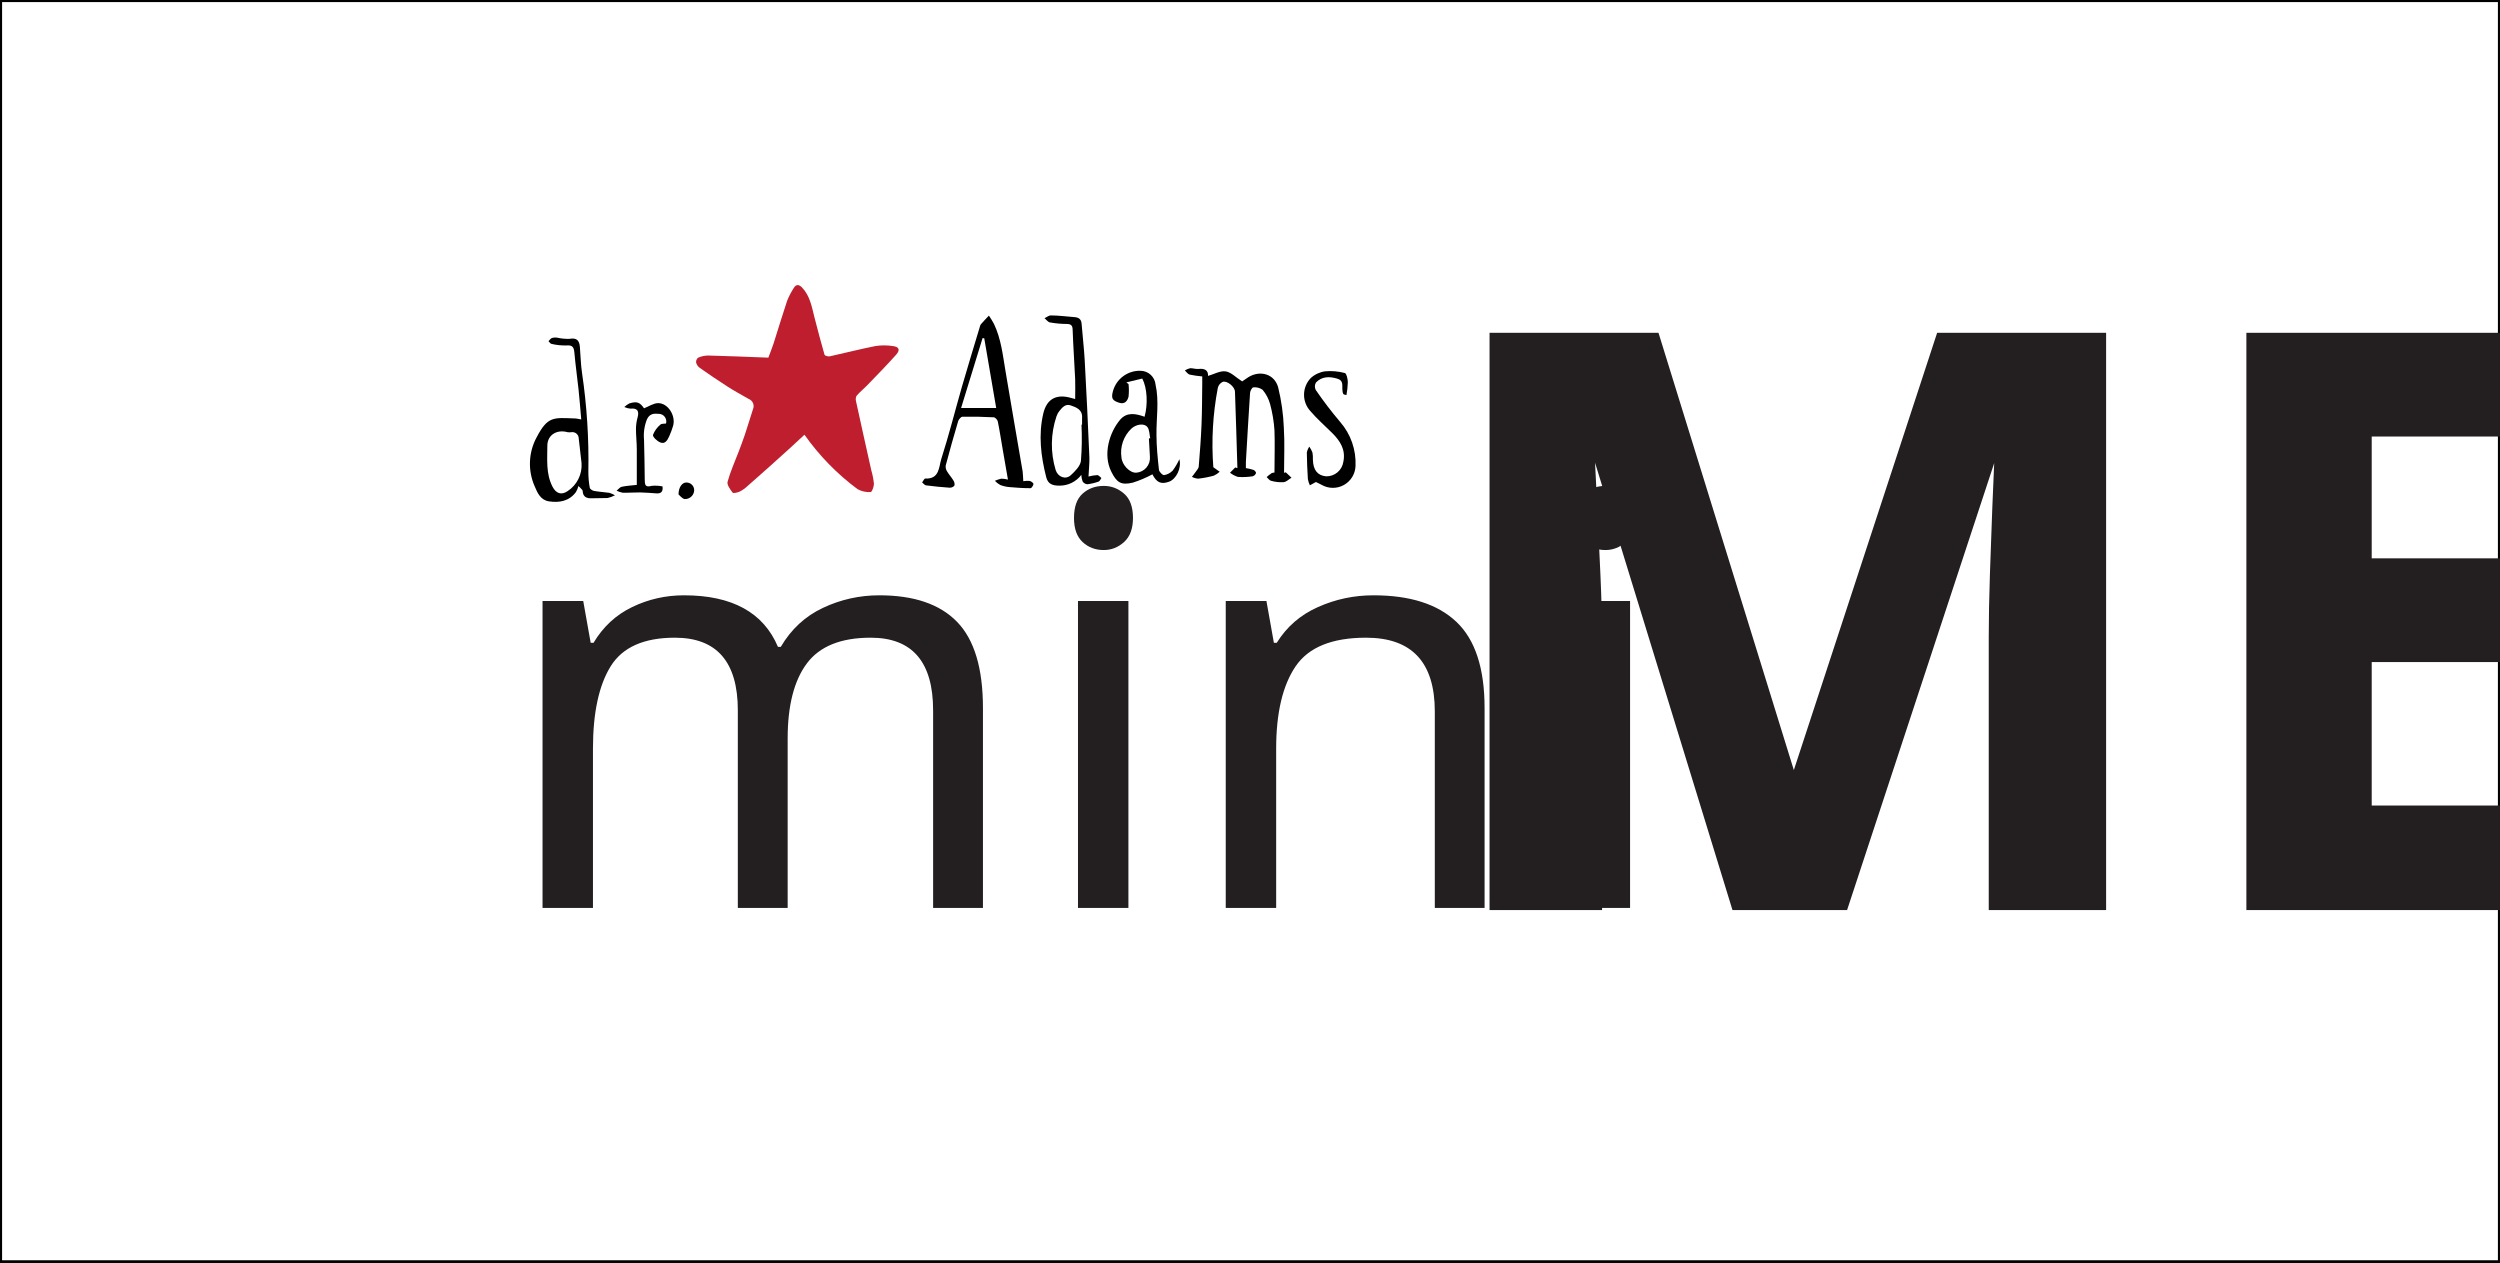
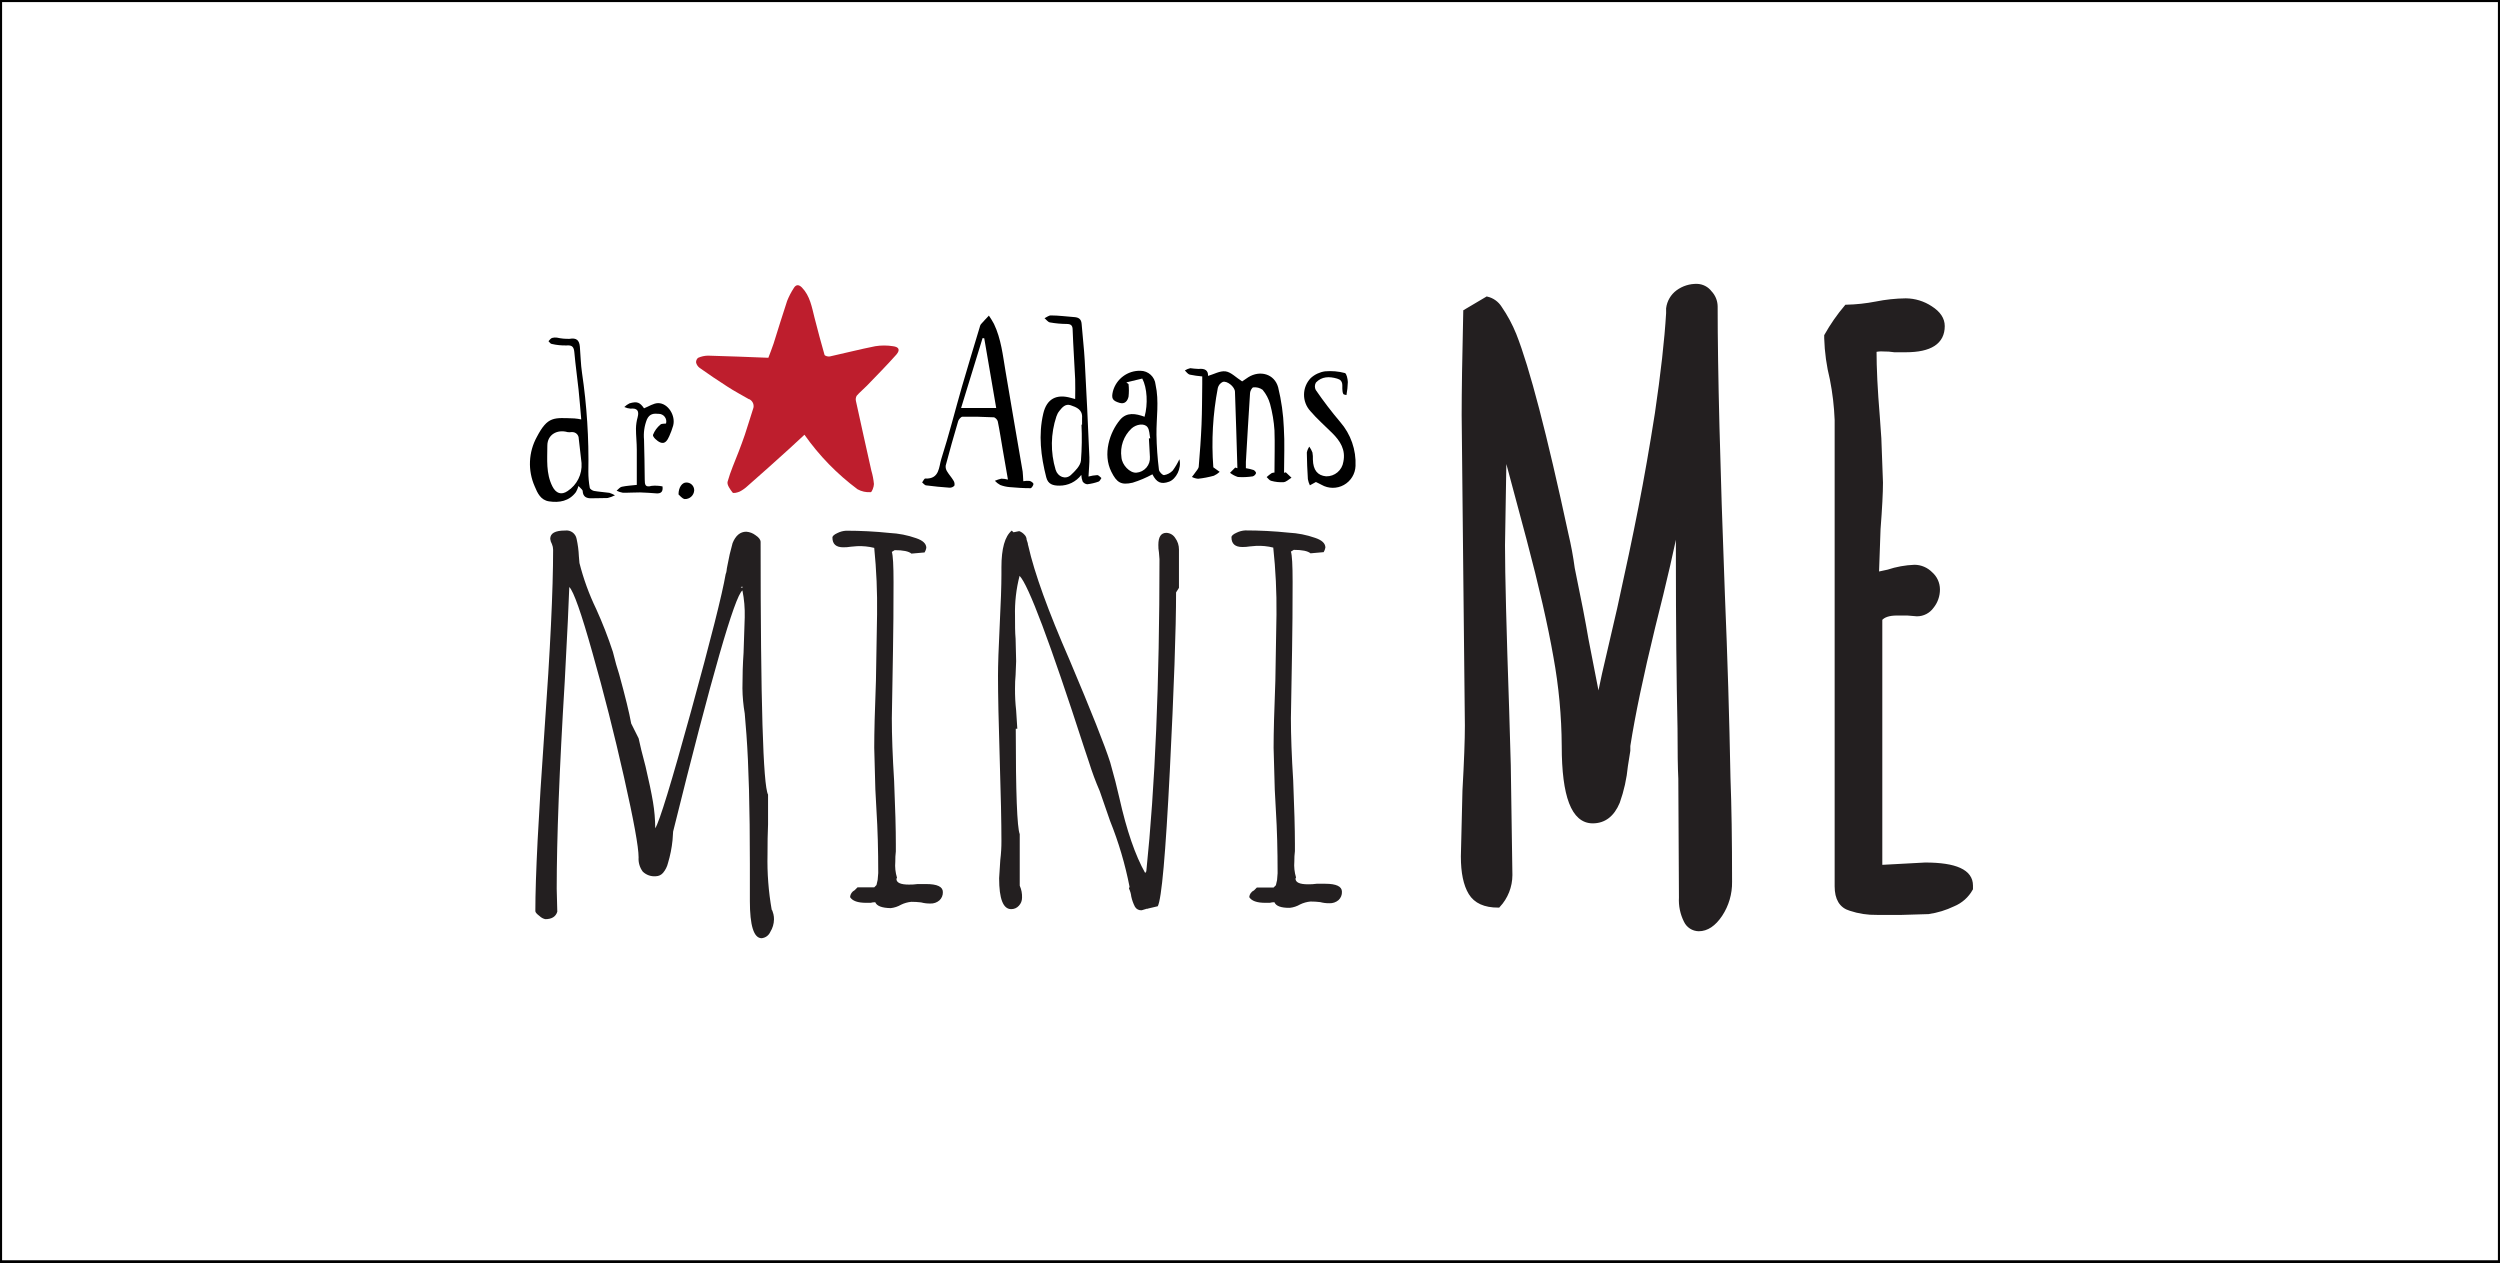
<svg xmlns="http://www.w3.org/2000/svg" id="Layer_2" data-name="Layer 2" viewBox="0 0 598.07 301.99">
  <defs>
-     <style>.cls-1{fill:#fff;stroke:#000;}.cls-1,.cls-5{stroke-miterlimit:10;}.cls-2{fill:#be1e2d;}.cls-3{font-size:137px;fill:#231f20;font-family:AmaticSC-Regular, Amatic SC;}.cls-4{font-size:204.93px;letter-spacing:-0.11em;}.cls-4,.cls-5{font-family:AmaticSC-Bold, Amatic SC;font-weight:700;}.cls-5{stroke:#231f20;font-size:192px;}</style>
+     <style>.cls-1{fill:#fff;stroke:#000;}.cls-1,.cls-5{stroke-miterlimit:10;}.cls-2{fill:#be1e2d;}.cls-3{isolation:isolate;}.cls-4{fill:#231f20;}.cls-5{fill:none;stroke:#231f20;}</style>
  </defs>
  <rect class="cls-1" width="598.07" height="301.99" />
  <g id="winner">
-     <path class="cls-2" d="M192.45,104c-1.27,1.17-2.41,2.25-3.58,3.31-3.32,3-6.64,6-10,8.93a8.11,8.11,0,0,1-1.87,1.34c-.53.25-1.56.5-1.74.26-.58-.75-1.4-1.87-1.2-2.6.68-2.47,1.75-4.84,2.67-7.24.5-1.32,1-2.63,1.46-4,.68-2,1.27-4.07,1.94-6.1a1.83,1.83,0,0,0-1-2.45c-1.73-1-3.46-1.91-5.13-3-2.24-1.42-4.43-2.93-6.61-4.46a2.26,2.26,0,0,1-.86-1.25,1.31,1.31,0,0,1,.46-1.16,6.1,6.1,0,0,1,2.39-.53c4.73.12,9.46.32,14.43.51.36-1,.86-2.16,1.25-3.38,1.09-3.41,2.11-6.85,3.25-10.24a18.34,18.34,0,0,1,1.55-3c.57-1,1.29-.91,2-.17,1.93,2,2.35,4.67,3,7.22.77,3,1.54,5.93,2.39,8.87.07.24.85.47,1.23.39,3.65-.8,7.27-1.74,10.93-2.46a13.44,13.44,0,0,1,4.2,0c1.46.18,1.78.88.83,2-2.27,2.56-4.69,5-7.06,7.46-.79.82-1.69,1.53-2.43,2.39a1.7,1.7,0,0,0-.18,1.29c1.2,5.55,2.45,11.08,3.68,16.62a17.32,17.32,0,0,1,.62,3.21c0,.68-.49,1.95-.77,1.95a5.64,5.64,0,0,1-3.15-.69A57.5,57.5,0,0,1,192.45,104Z" />
-     <path d="M297.16,91.24c.26-.17.86-.59,1.47-1,2.81-1.75,6.26-.79,7.14,2.42a48.55,48.55,0,0,1,1.36,9.7c.23,3.57.05,7.17.05,10.75l.42-.12,1.36,1.29c-.62.37-1.22,1-1.88,1.07a8.87,8.87,0,0,1-3-.33c-.4-.09-.71-.58-1.06-.89a11.36,11.36,0,0,1,1.17-.93,1.66,1.66,0,0,1,.7-.15c0-3.46.12-6.78,0-10.09a32.24,32.24,0,0,0-1.05-6.31,9.05,9.05,0,0,0-1.79-3.4,3.19,3.19,0,0,0-2.23-.58c-.27,0-.74.83-.77,1.31-.37,5.5-.67,11-1,16.52,0,.46,0,.93,0,1.48a13.07,13.07,0,0,1,1.84.44c.27.11.65.58.59.75a1.26,1.26,0,0,1-.79.77,15.7,15.7,0,0,1-3.55.15,6,6,0,0,1-1.89-1l1.25-1.26.52.16c-.19-6.09-.35-12.17-.58-18.26,0-1.18-1.86-2.71-2.91-2.39a2.13,2.13,0,0,0-1.19,1.43,72.07,72.07,0,0,0-1.08,19l1.52,1.09a5.29,5.29,0,0,1-1.39.93,24.21,24.21,0,0,1-3.76.72,3.93,3.93,0,0,1-1.49-.43c.28-.37.58-.72.83-1.1s.76-.89.8-1.37c.28-3.35.53-6.71.67-10.06s.12-6.45.17-9.68c0-.56,0-1.13,0-1.82a26,26,0,0,1-3-.43c-.44-.12-.78-.62-1.16-1a4.33,4.33,0,0,1,1.29-.54c.67,0,1.36.25,2,.18,1.5-.16,2.32.34,2.26,1.67,1.41-.41,2.86-1.26,4.18-1.09S295.7,90.33,297.16,91.24Z" />
-     <path d="M244.8,115.12a5.25,5.25,0,0,1,1.52-.07c.36.08.9.47.91.74s-.44,1-.69,1c-1.68,0-3.37-.11-5-.26a7.9,7.9,0,0,1-2.26-.51,5.23,5.23,0,0,1-1.28-1,8.27,8.27,0,0,1,1.55-.51,6.49,6.49,0,0,1,1.58.22c-.44-2.55-.84-4.84-1.24-7.13s-.73-4.53-1.19-6.77c-.08-.42-.63-1-1-1q-3.72-.2-7.46-.14c-.33,0-.84.6-1,1q-1.58,5.31-3,10.68a2.09,2.09,0,0,0,.32,1.39c.45.76,1.07,1.42,1.52,2.18a1.56,1.56,0,0,1,.24,1.24,1.44,1.44,0,0,1-1.16.49q-2.79-.19-5.56-.55c-.37,0-.69-.47-1-.71.26-.33.53-1,.78-.93,3.41.16,3.21-2.82,3.81-4.7,1.82-5.7,3.28-11.51,4.93-17.26,1.37-4.74,2.82-9.47,4.24-14.2a2.14,2.14,0,0,1,.28-.73c.62-.71,1.28-1.39,1.93-2.09a22.42,22.42,0,0,1,1.22,2c1.71,3.58,2.11,7.48,2.76,11.32,1.33,8,2.74,16,4.1,24C244.73,113.45,244.73,114.17,244.8,115.12Zm-9.34-34.19-.4-.05-5.14,16.73h8.4Z" />
-     <path d="M147.12,118.49a8.13,8.13,0,0,1-1.76.65c-1.24.07-2.5,0-3.74.06s-2.16-.28-2.23-1.75c0-.21-.24-.42-1-1.19a6.33,6.33,0,0,1-.61,1.46c-1.63,2.19-4,2.59-6.44,2.22-2-.3-2.77-2-3.42-3.58a13.32,13.32,0,0,1,.51-11.84c2.62-5,4.06-4.59,9-4.42.45,0,.9.13,1.62.24-.22-2.49-.4-4.8-.64-7.11-.31-2.94-.74-5.88-1-8.84-.11-1.27-.41-1.88-1.87-1.75a13.82,13.82,0,0,1-3.55-.36c-.29,0-.52-.43-.78-.66.28-.27.51-.64.84-.77a2.78,2.78,0,0,1,1.19-.08,11.86,11.86,0,0,0,3,.29c1.68-.31,2.35.36,2.48,1.88.18,2.08.2,4.17.51,6.23a142.82,142.82,0,0,1,1.52,23.65,20.93,20.93,0,0,0,.34,3.87c.06.31.65.68,1,.75,1.22.22,2.47.29,3.7.46A6.73,6.73,0,0,1,147.12,118.49Zm-8-7.71c-.22-2-.43-3.92-.67-5.87a1.53,1.53,0,0,0-1.76-1.52,2.82,2.82,0,0,1-.92,0c-2.5-.71-4.82.62-4.83,3.22,0,3.28-.37,6.66,1.22,9.79.84,1.64,2.12,2.13,3.63,1.09A7.37,7.37,0,0,0,139.12,110.78Z" />
-     <path d="M260.4,114a10.39,10.39,0,0,1,2.09-.34c.35,0,.67.45,1,.7-.22.29-.38.75-.67.85a12.23,12.23,0,0,1-2.72.64,1.53,1.53,0,0,1-1.1-.66,5,5,0,0,1-.32-1.58,6.49,6.49,0,0,1-5.28,2.57c-1.49,0-2.69-.33-3.11-2-1.28-5-1.91-10.16-.7-15.28.83-3.51,3.17-4.7,6.62-3.71l1,.27c0-1.64.06-3.19,0-4.74-.18-3.91-.46-7.81-.6-11.71,0-1.06-.3-1.5-1.4-1.51a23.83,23.83,0,0,1-4.05-.37c-.48-.09-.86-.68-1.28-1,.51-.24,1-.68,1.53-.67,1.87,0,3.74.27,5.61.4,1,.07,1.64.46,1.73,1.58.23,3,.59,5.9.75,8.86q.63,11.55,1.11,23.11C260.66,110.83,260.47,112.28,260.4,114Zm-1.68-12.41h.14c0-.52,0-1,0-1.56.16-2-1.3-2.57-2.75-3.06-1.23-.41-2,.51-2.66,1.34a4.12,4.12,0,0,0-.73,1.35,21.07,21.07,0,0,0-.19,12.74c.52,1.7,2.35,2.44,3.63,1.29,1-.93,2.28-2.19,2.43-3.44A67.37,67.37,0,0,0,258.72,101.56Z" />
-     <path d="M282.14,109.86c.58,2.19-.81,4.77-2.45,5.37-1.95.71-3,.2-4-1.76a26.87,26.87,0,0,1-4.72,2c-2.77.64-3.8,0-5.1-2.6-2.12-4.22-.41-9.47,2.07-12.43,1.62-1.93,3.78-1.5,5.87-.74.84-3,.63-6.93-.55-9.14l-3.81.92.53.41a13.71,13.71,0,0,1,0,3c-.23.95-.87,1.87-2.14,1.49-1.75-.52-2.05-1.08-1.6-2.77a6.64,6.64,0,0,1,6.59-4.91A3.65,3.65,0,0,1,276.44,92c.89,4,.17,8,.22,12,0,2.8.29,5.59.59,8.37.05.5.85,1.33,1.23,1.29a3.67,3.67,0,0,0,2.06-1.08A15.24,15.24,0,0,0,282.14,109.86Zm-7.29-5,.32,0c-.21-.91-.16-2-.67-2.69-.77-1-2.68-.68-3.8.33a7.88,7.88,0,0,0-2.42,6.91c.13,1.81,2,3.78,3.57,3.67a3.53,3.53,0,0,0,3.24-3.83C275,107.74,274.93,106.3,274.85,104.85Z" />
-     <path d="M314.8,115.31l-1.44.79a5.82,5.82,0,0,1-.48-1.48c-.13-2.11-.23-4.24-.25-6.36a4,4,0,0,1,.59-1.41,6.26,6.26,0,0,1,.75,1.39,7.46,7.46,0,0,1,.11,1.71c.06,2.5,1.11,3.81,3.16,4a4.07,4.07,0,0,0,4.13-3.49c.59-2.85-.74-4.94-2.62-6.82s-3.66-3.4-5.27-5.29a5.79,5.79,0,0,1,.09-7.91A6.42,6.42,0,0,1,317,88.83a13.53,13.53,0,0,1,4.73.41c.4.1.68,1.4.71,2.16a20.66,20.66,0,0,1-.33,3.11c-.26-.08-.63-.08-.76-.26a2.13,2.13,0,0,1-.2-.9c-.14-1.06.38-2.31-1.28-2.78-1.91-.55-3.65-.52-5.06.94a1.85,1.85,0,0,0-.05,1.77,93.17,93.17,0,0,0,5.86,7.68,15,15,0,0,1,3.66,10.51,5.42,5.42,0,0,1-8.13,4.51C315.67,115.71,315.14,115.48,314.8,115.31Z" />
-     <path d="M158.49,116.36c.16,1.22-.3,1.74-1.44,1.67-1.31-.08-2.62-.21-3.93-.23s-2.77.11-4.15.07a5.21,5.21,0,0,1-1.46-.48c.41-.33.77-.84,1.23-.94,1.17-.25,2.37-.31,3.6-.45,0-2.86,0-5.65,0-8.43,0-1.66-.2-3.33-.2-5a10.69,10.69,0,0,1,.4-2.75c.42-1.56-.13-2.23-1.69-2.06a4.33,4.33,0,0,1-1.5-.39,4.83,4.83,0,0,1,1.25-.88c1.82-.53,2.49-.23,3.47,1.19,1.17-.46,2.28-1.24,3.39-1.24,2.35,0,4.24,3,3.57,5.41a18.6,18.6,0,0,1-.92,2.49c-.41.92-1,2-2.16,1.5-.75-.3-1.84-1.33-1.74-1.8a6,6,0,0,1,1.79-2.47c.26-.26.87-.17,1.33-.25A1.82,1.82,0,0,0,157.56,99c-1.14-.11-2.16-.06-2.8,1.34a10.48,10.48,0,0,0-.69,4.87c.07,3.17.16,6.35.17,9.53,0,1.21.11,1.93,1.64,1.49A8.76,8.76,0,0,1,158.49,116.36Z" />
-     <path d="M162.32,118.28c0-1.73.89-2.87,1.87-2.85a1.84,1.84,0,0,1,1.88,1.89,2.19,2.19,0,0,1-2.29,2.07C163.14,119.25,162.63,118.53,162.32,118.28Z" />
+     <path class="cls-2" d="M192.45,104c-1.27,1.17-2.41,2.25-3.58,3.31-3.32,3-6.64,6-10,8.93a8.52,8.52,0,0,1-1.87,1.34c-.53.25-1.56.5-1.74.26-.58-.75-1.4-1.87-1.2-2.6.68-2.47,1.75-4.84,2.67-7.24.5-1.32,1-2.63,1.46-4,.68-2,1.27-4.07,1.94-6.1a1.84,1.84,0,0,0-.92-2.42l-.08,0c-1.73-1-3.46-1.91-5.13-3-2.24-1.42-4.43-2.93-6.61-4.46a2.28,2.28,0,0,1-.86-1.25,1.31,1.31,0,0,1,.46-1.16,6,6,0,0,1,2.39-.53c4.73.12,9.46.32,14.43.51.36-1,.86-2.16,1.25-3.38,1.09-3.41,2.11-6.85,3.25-10.24a17.74,17.74,0,0,1,1.55-3c.57-1,1.29-.91,2-.17,1.93,2,2.35,4.67,3,7.22.77,3,1.54,5.93,2.39,8.87.07.24.85.47,1.23.39,3.65-.8,7.27-1.74,10.93-2.46a13.45,13.45,0,0,1,4.2,0c1.46.18,1.78.88.83,2-2.27,2.56-4.69,5-7.06,7.46-.79.82-1.69,1.53-2.43,2.39a1.71,1.71,0,0,0-.18,1.29c1.2,5.55,2.45,11.08,3.68,16.62a16.71,16.71,0,0,1,.62,3.21c0,.68-.49,1.95-.77,1.95a5.67,5.67,0,0,1-3.15-.69A57.48,57.48,0,0,1,192.45,104Z" />
+     <path d="M297.16,91.24l1.47-1c2.81-1.75,6.26-.79,7.14,2.42a48.86,48.86,0,0,1,1.36,9.7c.23,3.57.05,7.17.05,10.75l.42-.12,1.36,1.29c-.62.37-1.22,1-1.88,1.07a8.93,8.93,0,0,1-3-.33c-.4-.09-.71-.58-1.06-.89a10.38,10.38,0,0,1,1.17-.93,1.69,1.69,0,0,1,.7-.15c0-3.46.12-6.78,0-10.09a32.11,32.11,0,0,0-1.05-6.31,9.12,9.12,0,0,0-1.79-3.4,3.22,3.22,0,0,0-2.23-.58c-.27,0-.74.83-.77,1.31-.37,5.5-.67,11-1,16.52V112a13,13,0,0,1,1.84.44c.27.11.65.58.59.75a1.26,1.26,0,0,1-.79.77,16.2,16.2,0,0,1-3.55.15,6.24,6.24,0,0,1-1.89-1l1.25-1.26.52.16c-.19-6.09-.35-12.17-.58-18.26,0-1.18-1.86-2.71-2.91-2.39a2.16,2.16,0,0,0-1.19,1.43,72.07,72.07,0,0,0-1.08,19l1.52,1.09a5.21,5.21,0,0,1-1.39.93,24,24,0,0,1-3.76.72,3.88,3.88,0,0,1-1.49-.43c.28-.37.58-.72.83-1.1s.76-.89.8-1.37c.28-3.35.53-6.71.67-10.06s.12-6.45.17-9.68V90.05a25.2,25.2,0,0,1-3-.43c-.44-.12-.78-.62-1.16-1a4.31,4.31,0,0,1,1.29-.54,20.06,20.06,0,0,0,2,.18c1.5-.16,2.32.34,2.26,1.67,1.41-.41,2.86-1.26,4.18-1.09S295.7,90.33,297.16,91.24Z" />
+     <path d="M244.8,115.12a5.16,5.16,0,0,1,1.52-.07c.36.08.9.47.91.74s-.44,1-.69,1c-1.68,0-3.37-.11-5-.26a8,8,0,0,1-2.26-.51,5,5,0,0,1-1.28-1,8.52,8.52,0,0,1,1.55-.51,6.54,6.54,0,0,1,1.58.22c-.44-2.55-.84-4.84-1.24-7.13s-.73-4.53-1.19-6.77c-.08-.42-.63-1-1-1q-3.72-.19-7.46-.14c-.33,0-.84.6-1,1q-1.58,5.31-3,10.68a2.06,2.06,0,0,0,.32,1.39c.45.76,1.07,1.42,1.52,2.18a1.56,1.56,0,0,1,.24,1.24,1.46,1.46,0,0,1-1.16.49q-2.79-.19-5.56-.55c-.37,0-.69-.47-1-.71.26-.33.53-1,.78-.93,3.41.16,3.21-2.82,3.81-4.7,1.82-5.7,3.28-11.51,4.93-17.26,1.37-4.74,2.82-9.47,4.24-14.2a2.09,2.09,0,0,1,.28-.73c.62-.71,1.28-1.39,1.93-2.09a21.34,21.34,0,0,1,1.22,2c1.71,3.58,2.11,7.48,2.76,11.32,1.33,8,2.74,16,4.1,24C244.73,113.45,244.73,114.17,244.8,115.12Zm-9.34-34.19-.4-.05-5.14,16.73h8.4Z" />
+     <path d="M147.12,118.49a8.45,8.45,0,0,1-1.76.65c-1.24.07-2.5,0-3.74.06s-2.16-.28-2.23-1.75c0-.21-.24-.42-1-1.19a6.44,6.44,0,0,1-.61,1.46c-1.63,2.19-4,2.59-6.44,2.22-2-.3-2.77-2-3.42-3.58a13.34,13.34,0,0,1,.51-11.84c2.62-5,4.06-4.59,9-4.42a12.71,12.71,0,0,1,1.62.24c-.22-2.49-.4-4.8-.64-7.11-.31-2.94-.74-5.88-1-8.84-.11-1.27-.41-1.88-1.87-1.75a14.13,14.13,0,0,1-3.55-.36c-.29,0-.52-.43-.78-.66.28-.27.51-.64.84-.77a2.82,2.82,0,0,1,1.19-.08,12.08,12.08,0,0,0,3,.29c1.68-.31,2.35.36,2.48,1.88.18,2.08.2,4.17.51,6.23a142.89,142.89,0,0,1,1.52,23.65,20.93,20.93,0,0,0,.34,3.87c.06.31.65.68,1,.75,1.22.22,2.47.29,3.7.46A7.18,7.18,0,0,1,147.12,118.49Zm-8-7.71c-.22-2-.43-3.92-.67-5.87a1.54,1.54,0,0,0-1.52-1.54l-.24,0a2.84,2.84,0,0,1-.92,0c-2.5-.71-4.82.62-4.83,3.22,0,3.28-.37,6.66,1.22,9.79.84,1.64,2.12,2.13,3.63,1.09A7.37,7.37,0,0,0,139.12,110.78Z" />
+     <path d="M260.4,114a10.48,10.48,0,0,1,2.09-.34c.35,0,.67.45,1,.7-.22.29-.38.75-.67.85a12.1,12.1,0,0,1-2.72.64,1.52,1.52,0,0,1-1.1-.66,5.05,5.05,0,0,1-.32-1.58,6.5,6.5,0,0,1-5.28,2.57c-1.49,0-2.69-.33-3.11-2-1.28-5-1.91-10.16-.7-15.28.83-3.51,3.17-4.7,6.62-3.71l1,.27c0-1.64.06-3.19,0-4.74-.18-3.91-.46-7.81-.6-11.71,0-1.06-.3-1.5-1.4-1.51a23.92,23.92,0,0,1-4.05-.37c-.48-.09-.86-.68-1.28-1,.51-.24,1-.68,1.53-.67,1.87,0,3.74.27,5.61.4,1,.07,1.64.46,1.73,1.58.23,3,.59,5.9.75,8.86q.63,11.55,1.11,23.11C260.66,110.83,260.47,112.28,260.4,114Zm-1.68-12.41h.14V100c.16-2-1.3-2.57-2.75-3.06-1.23-.41-2,.51-2.66,1.34a4.12,4.12,0,0,0-.73,1.35,21.07,21.07,0,0,0-.19,12.74c.52,1.7,2.35,2.44,3.63,1.29,1-.93,2.28-2.19,2.43-3.44a68.1,68.1,0,0,0,.13-8.69Z" />
+     <path d="M282.14,109.86c.58,2.19-.81,4.77-2.45,5.37-1.95.71-3,.2-4-1.76a26.43,26.43,0,0,1-4.72,2c-2.77.64-3.8,0-5.1-2.6-2.12-4.22-.41-9.47,2.07-12.43,1.62-1.93,3.78-1.5,5.87-.74.84-3,.63-6.93-.55-9.14l-3.81.92.53.41a13.68,13.68,0,0,1,0,3c-.23,1-.87,1.87-2.14,1.49-1.75-.52-2-1.08-1.6-2.77a6.64,6.64,0,0,1,6.59-4.91,3.65,3.65,0,0,1,3.61,3.3c.89,4,.17,8,.22,12a78.11,78.11,0,0,0,.59,8.37c.05.5.85,1.33,1.23,1.29a3.69,3.69,0,0,0,2.06-1.08A15.16,15.16,0,0,0,282.14,109.86Zm-7.29-5h.32c-.21-.91-.16-2-.67-2.69-.77-1-2.68-.68-3.8.33a7.88,7.88,0,0,0-2.42,6.91c.13,1.81,2,3.78,3.57,3.67a3.52,3.52,0,0,0,3.24-3.8v0c-.09-1.51-.16-3-.24-4.4Z" />
+     <path d="M314.8,115.31l-1.44.79a5.57,5.57,0,0,1-.48-1.48c-.13-2.11-.23-4.24-.25-6.36a3.89,3.89,0,0,1,.59-1.41,6.23,6.23,0,0,1,.75,1.39,7.53,7.53,0,0,1,.11,1.71c.06,2.5,1.11,3.81,3.16,4a4.07,4.07,0,0,0,4.13-3.49c.59-2.85-.74-4.94-2.62-6.82s-3.66-3.4-5.27-5.29a5.78,5.78,0,0,1,.09-7.91A6.43,6.43,0,0,1,317,88.83a13.71,13.71,0,0,1,4.73.41c.4.1.68,1.4.71,2.16a20.39,20.39,0,0,1-.33,3.11c-.26-.08-.63-.08-.76-.26a2.15,2.15,0,0,1-.2-.9c-.14-1.06.38-2.31-1.28-2.78-1.91-.55-3.65-.52-5.06.94a1.83,1.83,0,0,0-.05,1.77,94.89,94.89,0,0,0,5.86,7.68,15,15,0,0,1,3.66,10.51,5.43,5.43,0,0,1-8.13,4.51C315.67,115.71,315.14,115.48,314.8,115.31Z" />
+     <path d="M158.49,116.36c.16,1.22-.3,1.74-1.44,1.67-1.31-.08-2.62-.21-3.93-.23s-2.77.11-4.15.07a5.33,5.33,0,0,1-1.46-.48c.41-.33.77-.84,1.23-.94,1.17-.25,2.37-.31,3.6-.45v-8.43c0-1.66-.2-3.33-.2-5a10.69,10.69,0,0,1,.4-2.75c.42-1.56-.13-2.23-1.69-2.06a4.32,4.32,0,0,1-1.5-.39,5,5,0,0,1,1.25-.88c1.82-.53,2.49-.23,3.47,1.19,1.17-.46,2.28-1.24,3.39-1.24,2.35,0,4.24,3,3.57,5.41a18.6,18.6,0,0,1-.92,2.49c-.41.92-1,2-2.16,1.5-.75-.3-1.84-1.33-1.74-1.8a6,6,0,0,1,1.79-2.47c.26-.26.87-.17,1.33-.25A1.82,1.82,0,0,0,157.56,99c-1.14-.11-2.16-.06-2.8,1.34a10.51,10.51,0,0,0-.69,4.87c.07,3.17.16,6.35.17,9.53,0,1.21.11,1.93,1.64,1.49A8.8,8.8,0,0,1,158.49,116.36Z" />
+     <path d="M162.32,118.28c0-1.73.89-2.87,1.87-2.85a1.84,1.84,0,0,1,1.88,1.8v.09a2.19,2.19,0,0,1-2.29,2.07C163.14,119.25,162.63,118.53,162.32,118.28Z" />
  </g>
-   <text class="cls-3" transform="translate(118.15 217.21)">mini<tspan class="cls-4" x="205.63" y="0"> </tspan>
-     <tspan class="cls-5" x="221.41" y="0">ME</tspan>
-   </text>
+   <g class="cls-3">
+     <g class="cls-3">
+       <path class="cls-4" d="M179.39,215.57v-9q0-19.72-.82-30.82l-.41-5.07a38.13,38.13,0,0,1-.55-6q0-4.65.27-8.49l.28-8.5a28.75,28.75,0,0,0-.55-6.44q-2.75,1.94-16.58,57.68l-.14,2.06a29.07,29.07,0,0,1-1.09,5.48,5.72,5.72,0,0,1-1.17,2.33,2.29,2.29,0,0,1-1.71.82,4,4,0,0,1-3.15-1.1,5.1,5.1,0,0,1-1-3.42q0-3.71-3.49-19.18t-7.54-29.73q-4-14.25-5.55-15.76-.14,4.8-1.09,22.61-1.92,31.51-1.92,49.59l.14,5.48c-.37,1.19-1.33,1.78-2.88,1.78a2.94,2.94,0,0,1-1.37-.75q-1-.75-1-1.17,0-12.33,2.19-43.29,2.06-28.77,2.06-43.15a3.53,3.53,0,0,0-.28-1.37,3.22,3.22,0,0,1-.41-1.24c0-1.37,1.19-2,3.56-2a2.45,2.45,0,0,1,2.75,2,23.45,23.45,0,0,1,.54,4.12l.14,1.64a57.94,57.94,0,0,0,4,11,100.55,100.55,0,0,1,4,10.27q.81,3.3,1.5,5.35,2.19,7.94,2.88,11.78l1.78,3.56q.41,2.05,1.65,6.71,1.23,5.22,1.78,8.5a38.86,38.86,0,0,1,.54,6.3q1.51-2.33,8.57-28t8.28-32.81a2.63,2.63,0,0,0,.21-.75c0-.32.11-.75.21-1.3a53.68,53.68,0,0,1,1.23-5.35c.73-1.82,1.82-2.74,3.29-2.74a4.12,4.12,0,0,1,2.19.83c.82.54,1.23,1.09,1.23,1.64q0,57.14,1.78,60.42v7.12q-.14,3.15-.13,7.26a67.34,67.34,0,0,0,1,13.15.93.93,0,0,1,.21.41,7,7,0,0,0,.21.69,5.1,5.1,0,0,1,.13,1.23,5.84,5.84,0,0,1-.89,3,2.52,2.52,0,0,1-2.12,1.5Q179.39,224.33,179.39,215.57Zm-1.78-75.22h-.14l-.27.14.41.14Z" />
+       <path class="cls-4" d="M209.39,215.84a3.63,3.63,0,0,0-1.1.14H207.2c-2,0-3.29-.46-3.84-1.37a2,2,0,0,1,1.1-1.65l.68-.68h4l.54-.55.28-1.23.14-1.65q0-8.35-.42-14.93l-.27-5.07-.27-10q0-5.34.41-16l.27-15.89a139.57,139.57,0,0,0-.68-15.89,14.28,14.28,0,0,0-4.11-.41l-1.51.13a10,10,0,0,1-1.78.14c-1.74,0-2.6-.77-2.6-2.33,0-.36.41-.73,1.23-1.1a5.33,5.33,0,0,1,2.05-.54,100.81,100.81,0,0,1,10.41.54,22.34,22.34,0,0,1,6.31,1.24c1.64.55,2.46,1.32,2.46,2.33a3.18,3.18,0,0,1-.41,1.09l-3.15.28c-.64-.55-2-.83-4-.83l-.69.42c.28.82.41,3.24.41,7.26q0,9-.13,16.3l-.28,16.3q0,6.16.55,14.94.42,10,.41,15.07v1.78a18.38,18.38,0,0,0-.13,2.46,10,10,0,0,0,.41,3.84l-.14.27c0,.92,1,1.37,3,1.37a13.19,13.19,0,0,0,2.06-.13h2.05c2.65,0,4,.64,4,1.91a2.56,2.56,0,0,1-.83,2,3.11,3.11,0,0,1-2.19.75,8.1,8.1,0,0,1-2.19-.27,19.07,19.07,0,0,0-2.33-.14,7.12,7.12,0,0,0-2.46.69,6.29,6.29,0,0,1-2.47.82C211,217.21,209.75,216.75,209.39,215.84Z" />
+       <path class="cls-4" d="M271.52,216.94a9.69,9.69,0,0,1-.89-2.47,6,6,0,0,0-.55-1.92l.14-.41a86.71,86.71,0,0,0-4.66-15.75l-2.47-7.13a68.86,68.86,0,0,1-2.6-7L259.4,179q-12.34-38.09-15.49-41.24a34.66,34.66,0,0,0-1.09,9.59c0,2.1,0,3.93.14,5.48l.13,5.34-.13,3.29c-.1,1-.14,2.1-.14,3.29a43.35,43.35,0,0,0,.27,5.21l.28,4.38H243q0,22.88.95,25.21v12.33a6.38,6.38,0,0,1,.55,2.87,2.75,2.75,0,0,1-.75,1.92,2.4,2.4,0,0,1-1.85.82q-2.88,0-2.88-7.39l.28-4.39a34.77,34.77,0,0,0,.27-4.52q0-6.57-.41-19.73t-.41-19.73q0-4,.41-12.19t.41-12.05V135.7q0-6.72,2.47-8.77l.41.41,1.37-.28a3,3,0,0,1,1.23.83,1.71,1.71,0,0,1,.55,1.23l.27.82a2.33,2.33,0,0,0,.14.69q2.19,9.72,9.86,27.26,7.82,18.5,9.73,24.52,1.37,4.8,2.19,8.5,2.61,11.64,6.17,17.94l.27-.41q3.15-30.41,3.15-74.66l-.13-1.65a8.65,8.65,0,0,1-.14-1.78q0-2.88,1.92-2.88a2.6,2.6,0,0,1,2.12,1.24,4.58,4.58,0,0,1,.89,2.74v9.18l-.69,1.09q0,13-1.5,42.75t-2.88,32.33l-2.33.55v.13l-.14-.13-1.37.41A1.69,1.69,0,0,1,271.52,216.94Z" />
+       <path class="cls-4" d="M304.88,215.84a3.63,3.63,0,0,0-1.1.14h-1.09c-2,0-3.29-.46-3.84-1.37A2,2,0,0,1,300,213l.68-.68h4l.55-.55.28-1.23.13-1.65q0-8.35-.41-14.93l-.27-5.07-.28-10q0-5.34.42-16l.27-15.89A136.8,136.8,0,0,0,304.6,131a14.19,14.19,0,0,0-4.11-.41l-1.5.13a10,10,0,0,1-1.78.14c-1.74,0-2.61-.77-2.61-2.33,0-.36.41-.73,1.24-1.1a5.33,5.33,0,0,1,2.05-.54,100.81,100.81,0,0,1,10.41.54,22.48,22.48,0,0,1,6.31,1.24c1.64.55,2.46,1.32,2.46,2.33a3.42,3.42,0,0,1-.41,1.09l-3.15.28c-.64-.55-2-.83-4-.83l-.69.42c.28.82.41,3.24.41,7.26q0,9-.13,16.3l-.28,16.3q0,6.16.55,14.94.41,10,.41,15.07v1.78a18.15,18.15,0,0,0-.14,2.46,10.25,10.25,0,0,0,.41,3.84l-.13.27c0,.92,1,1.37,3,1.37a13.19,13.19,0,0,0,2.06-.13h2.05c2.65,0,4,.64,4,1.91a2.55,2.55,0,0,1-.82,2,3.13,3.13,0,0,1-2.19.75,8.1,8.1,0,0,1-2.19-.27,19.07,19.07,0,0,0-2.33-.14,7.22,7.22,0,0,0-2.47.69,6.2,6.2,0,0,1-2.46.82C306.47,217.21,305.24,216.75,304.88,215.84Z" />
+     </g>
+     <g class="cls-3">
+       <path class="cls-4" d="M403.3,220.28a11,11,0,0,1-1.15-5.57L402,186.3q-.19-3.65-.19-12.1-.39-17.85-.39-40.32v-9.79q-1.72,9.21-5.95,25.92-4.21,17.28-5.95,28.42v1.15l-.58,3.65a35.83,35.83,0,0,1-1.92,8.64q-1.92,4.6-6,4.6-6.91,0-6.91-18a122.92,122.92,0,0,0-2-21.41q-2-11.43-6.43-28.13l-5.76-21.5-.38,23q0,10.37,1,39.55l.38,13.05.39,26.31a10.73,10.73,0,0,1-2.88,7.29c-3.21,0-5.41-1-6.63-3s-1.82-4.9-1.82-8.74l.38-15.74q.58-10.37.58-15.55l-.39-37.06-.38-37.25q0-8.25.38-24.77l5.19-3.07a5,5,0,0,1,3.07,2.21,33.4,33.4,0,0,1,3.46,6.43Q367,92,374.7,127.74a82.82,82.82,0,0,1,1.53,8.25q2.31,11.14,3.27,16.9l2.88,14.78,1.34-6.33,3.65-15.75q3.06-13.82,5.09-24.19t3.93-22.46q2.12-14.4,2.69-24V73.79a5.79,5.79,0,0,1,2.3-3.94A7.47,7.47,0,0,1,406,68.41,4,4,0,0,1,409.06,70a4.86,4.86,0,0,1,1.35,3.26q0,23,1.73,68.93.94,22.46,1.34,44,.38,9.78.38,24.76a13.86,13.86,0,0,1-2.3,7.88c-1.54,2.3-3.26,3.45-5.18,3.45A3.47,3.47,0,0,1,403.3,220.28Z" />
+       <path class="cls-4" d="M442.66,217.4c-2.18-.64-3.26-2.43-3.26-5.37V100.47a63,63,0,0,0-1.15-9.79,46,46,0,0,1-1.35-9.79v-.58a44.26,44.26,0,0,1,4.8-6.91,42.86,42.86,0,0,0,7.11-.77,38.51,38.51,0,0,1,7.1-.76,10.93,10.93,0,0,1,5.95,1.82q2.88,1.83,2.88,4.32,0,5.76-8.83,5.76h-2.69a16.33,16.33,0,0,0-2.69-.19,6.51,6.51,0,0,0-2.11.19q0,6.53.77,15.74l.38,5.38.39,10.56q0,3.64-.58,11.14L449,137.34l2.69-.58a22.85,22.85,0,0,1,6.33-1.15,5.49,5.49,0,0,1,3.84,1.63,5,5,0,0,1,1.73,3.75,6.46,6.46,0,0,1-1.44,4.12,4.37,4.37,0,0,1-3.55,1.83l-2.31-.19H453.8c-1.92,0-3.27.45-4,1.34v59.33l10.75-.58q10.94,0,10.94,5v.77a8.51,8.51,0,0,1-4.22,3.75,20.53,20.53,0,0,1-5.95,1.82l-6.34.19H449A18.83,18.83,0,0,1,442.66,217.4Z" />
+     </g>
+     <g class="cls-3">
+       <path class="cls-5" d="M403.3,220.28a11,11,0,0,1-1.15-5.57L402,186.3q-.19-3.65-.19-12.1-.39-17.85-.39-40.32v-9.79q-1.72,9.21-5.95,25.92-4.21,17.28-5.95,28.42v1.15l-.58,3.65a35.83,35.83,0,0,1-1.92,8.64q-1.92,4.6-6,4.6-6.91,0-6.91-18a122.92,122.92,0,0,0-2-21.41q-2-11.43-6.43-28.13l-5.76-21.5-.38,23q0,10.37,1,39.55l.38,13.05.39,26.31a10.73,10.73,0,0,1-2.88,7.29c-3.21,0-5.41-1-6.63-3s-1.82-4.9-1.82-8.74l.38-15.74q.58-10.37.58-15.55l-.39-37.06-.38-37.25q0-8.25.38-24.77l5.19-3.07a5,5,0,0,1,3.07,2.21,33.4,33.4,0,0,1,3.46,6.43Q367,92,374.7,127.74a82.82,82.82,0,0,1,1.53,8.25q2.31,11.14,3.27,16.9l2.88,14.78,1.34-6.33,3.65-15.75q3.06-13.82,5.09-24.19t3.93-22.46q2.12-14.4,2.69-24V73.79a5.79,5.79,0,0,1,2.3-3.94A7.47,7.47,0,0,1,406,68.41,4,4,0,0,1,409.06,70a4.86,4.86,0,0,1,1.35,3.26q0,23,1.73,68.93.94,22.46,1.34,44,.38,9.78.38,24.76a13.86,13.86,0,0,1-2.3,7.88c-1.54,2.3-3.26,3.45-5.18,3.45A3.47,3.47,0,0,1,403.3,220.28Z" />
+       <path class="cls-5" d="M442.66,217.4c-2.18-.64-3.26-2.43-3.26-5.37V100.47a63,63,0,0,0-1.15-9.79,46,46,0,0,1-1.35-9.79v-.58a44.26,44.26,0,0,1,4.8-6.91,42.86,42.86,0,0,0,7.11-.77,38.51,38.51,0,0,1,7.1-.76,10.93,10.93,0,0,1,5.95,1.82q2.88,1.83,2.88,4.32,0,5.76-8.83,5.76h-2.69a16.33,16.33,0,0,0-2.69-.19,6.51,6.51,0,0,0-2.11.19q0,6.53.77,15.74l.38,5.38.39,10.56q0,3.64-.58,11.14L449,137.34l2.69-.58a22.85,22.85,0,0,1,6.33-1.15,5.49,5.49,0,0,1,3.84,1.63,5,5,0,0,1,1.73,3.75,6.46,6.46,0,0,1-1.44,4.12,4.37,4.37,0,0,1-3.55,1.83l-2.31-.19H453.8c-1.92,0-3.27.45-4,1.34v59.33l10.75-.58q10.94,0,10.94,5v.77a8.51,8.51,0,0,1-4.22,3.75,20.53,20.53,0,0,1-5.95,1.82l-6.34.19H449A18.83,18.83,0,0,1,442.66,217.4Z" />
+     </g>
+   </g>
</svg>
